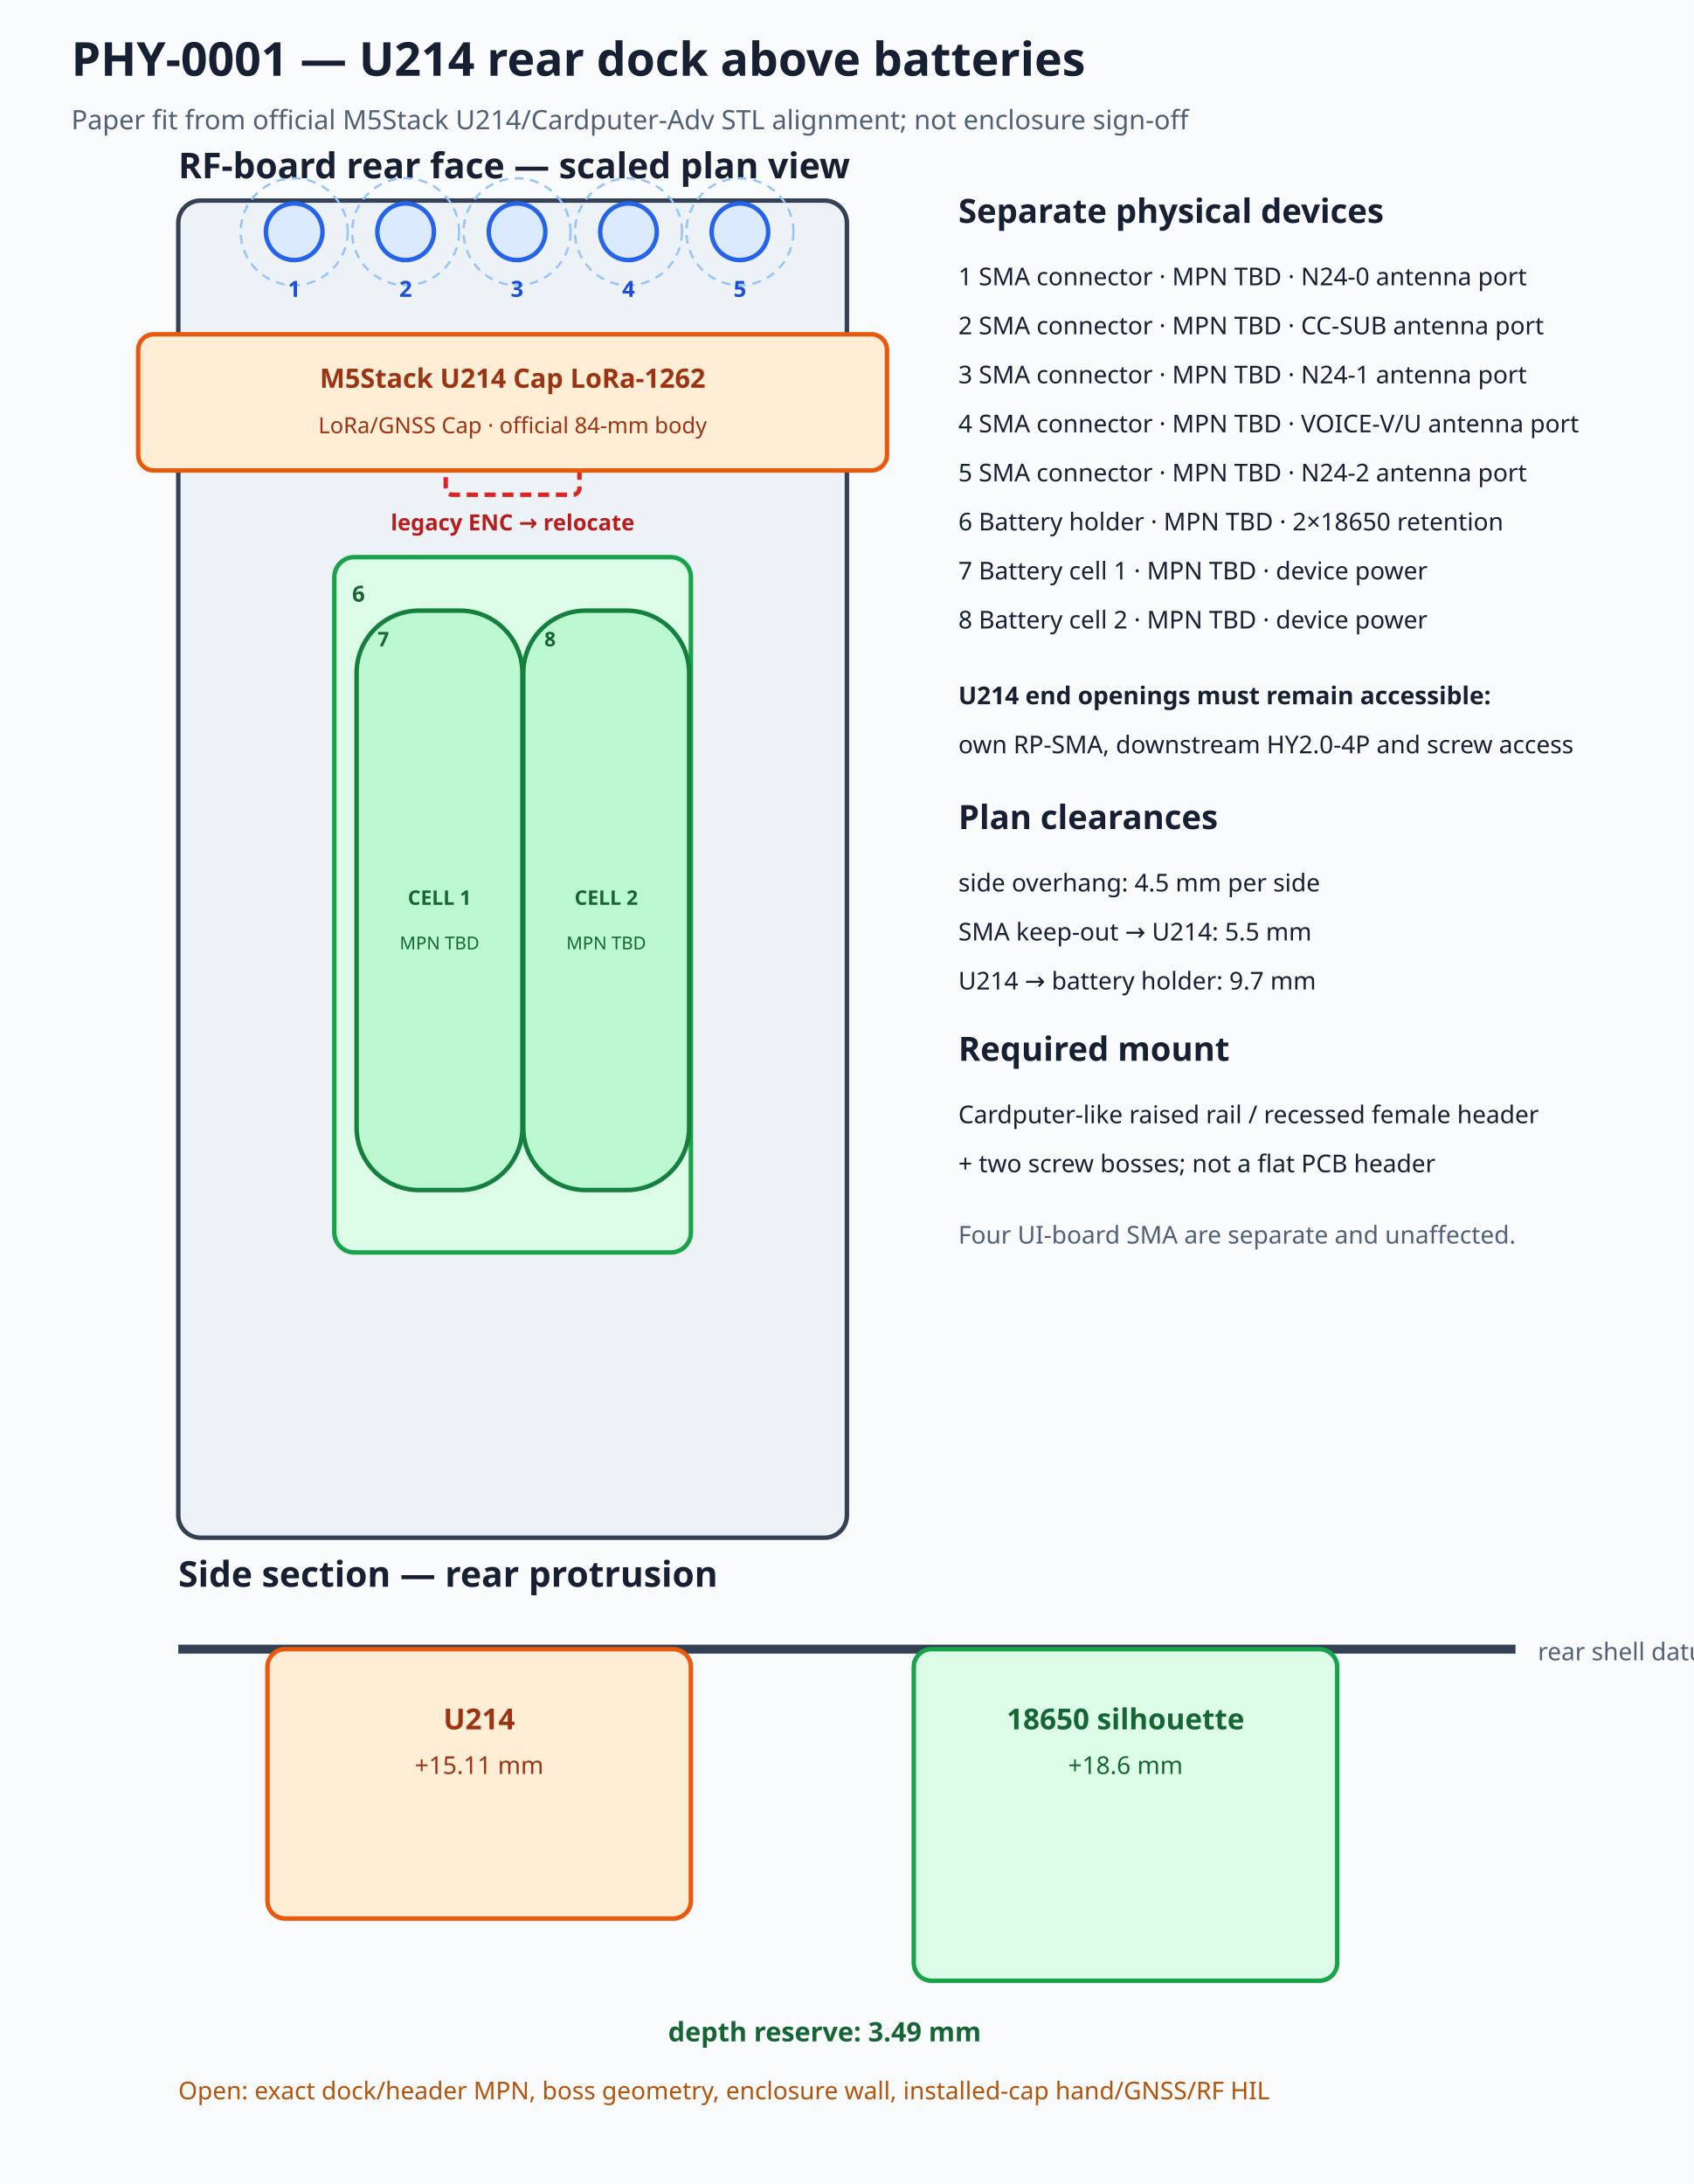
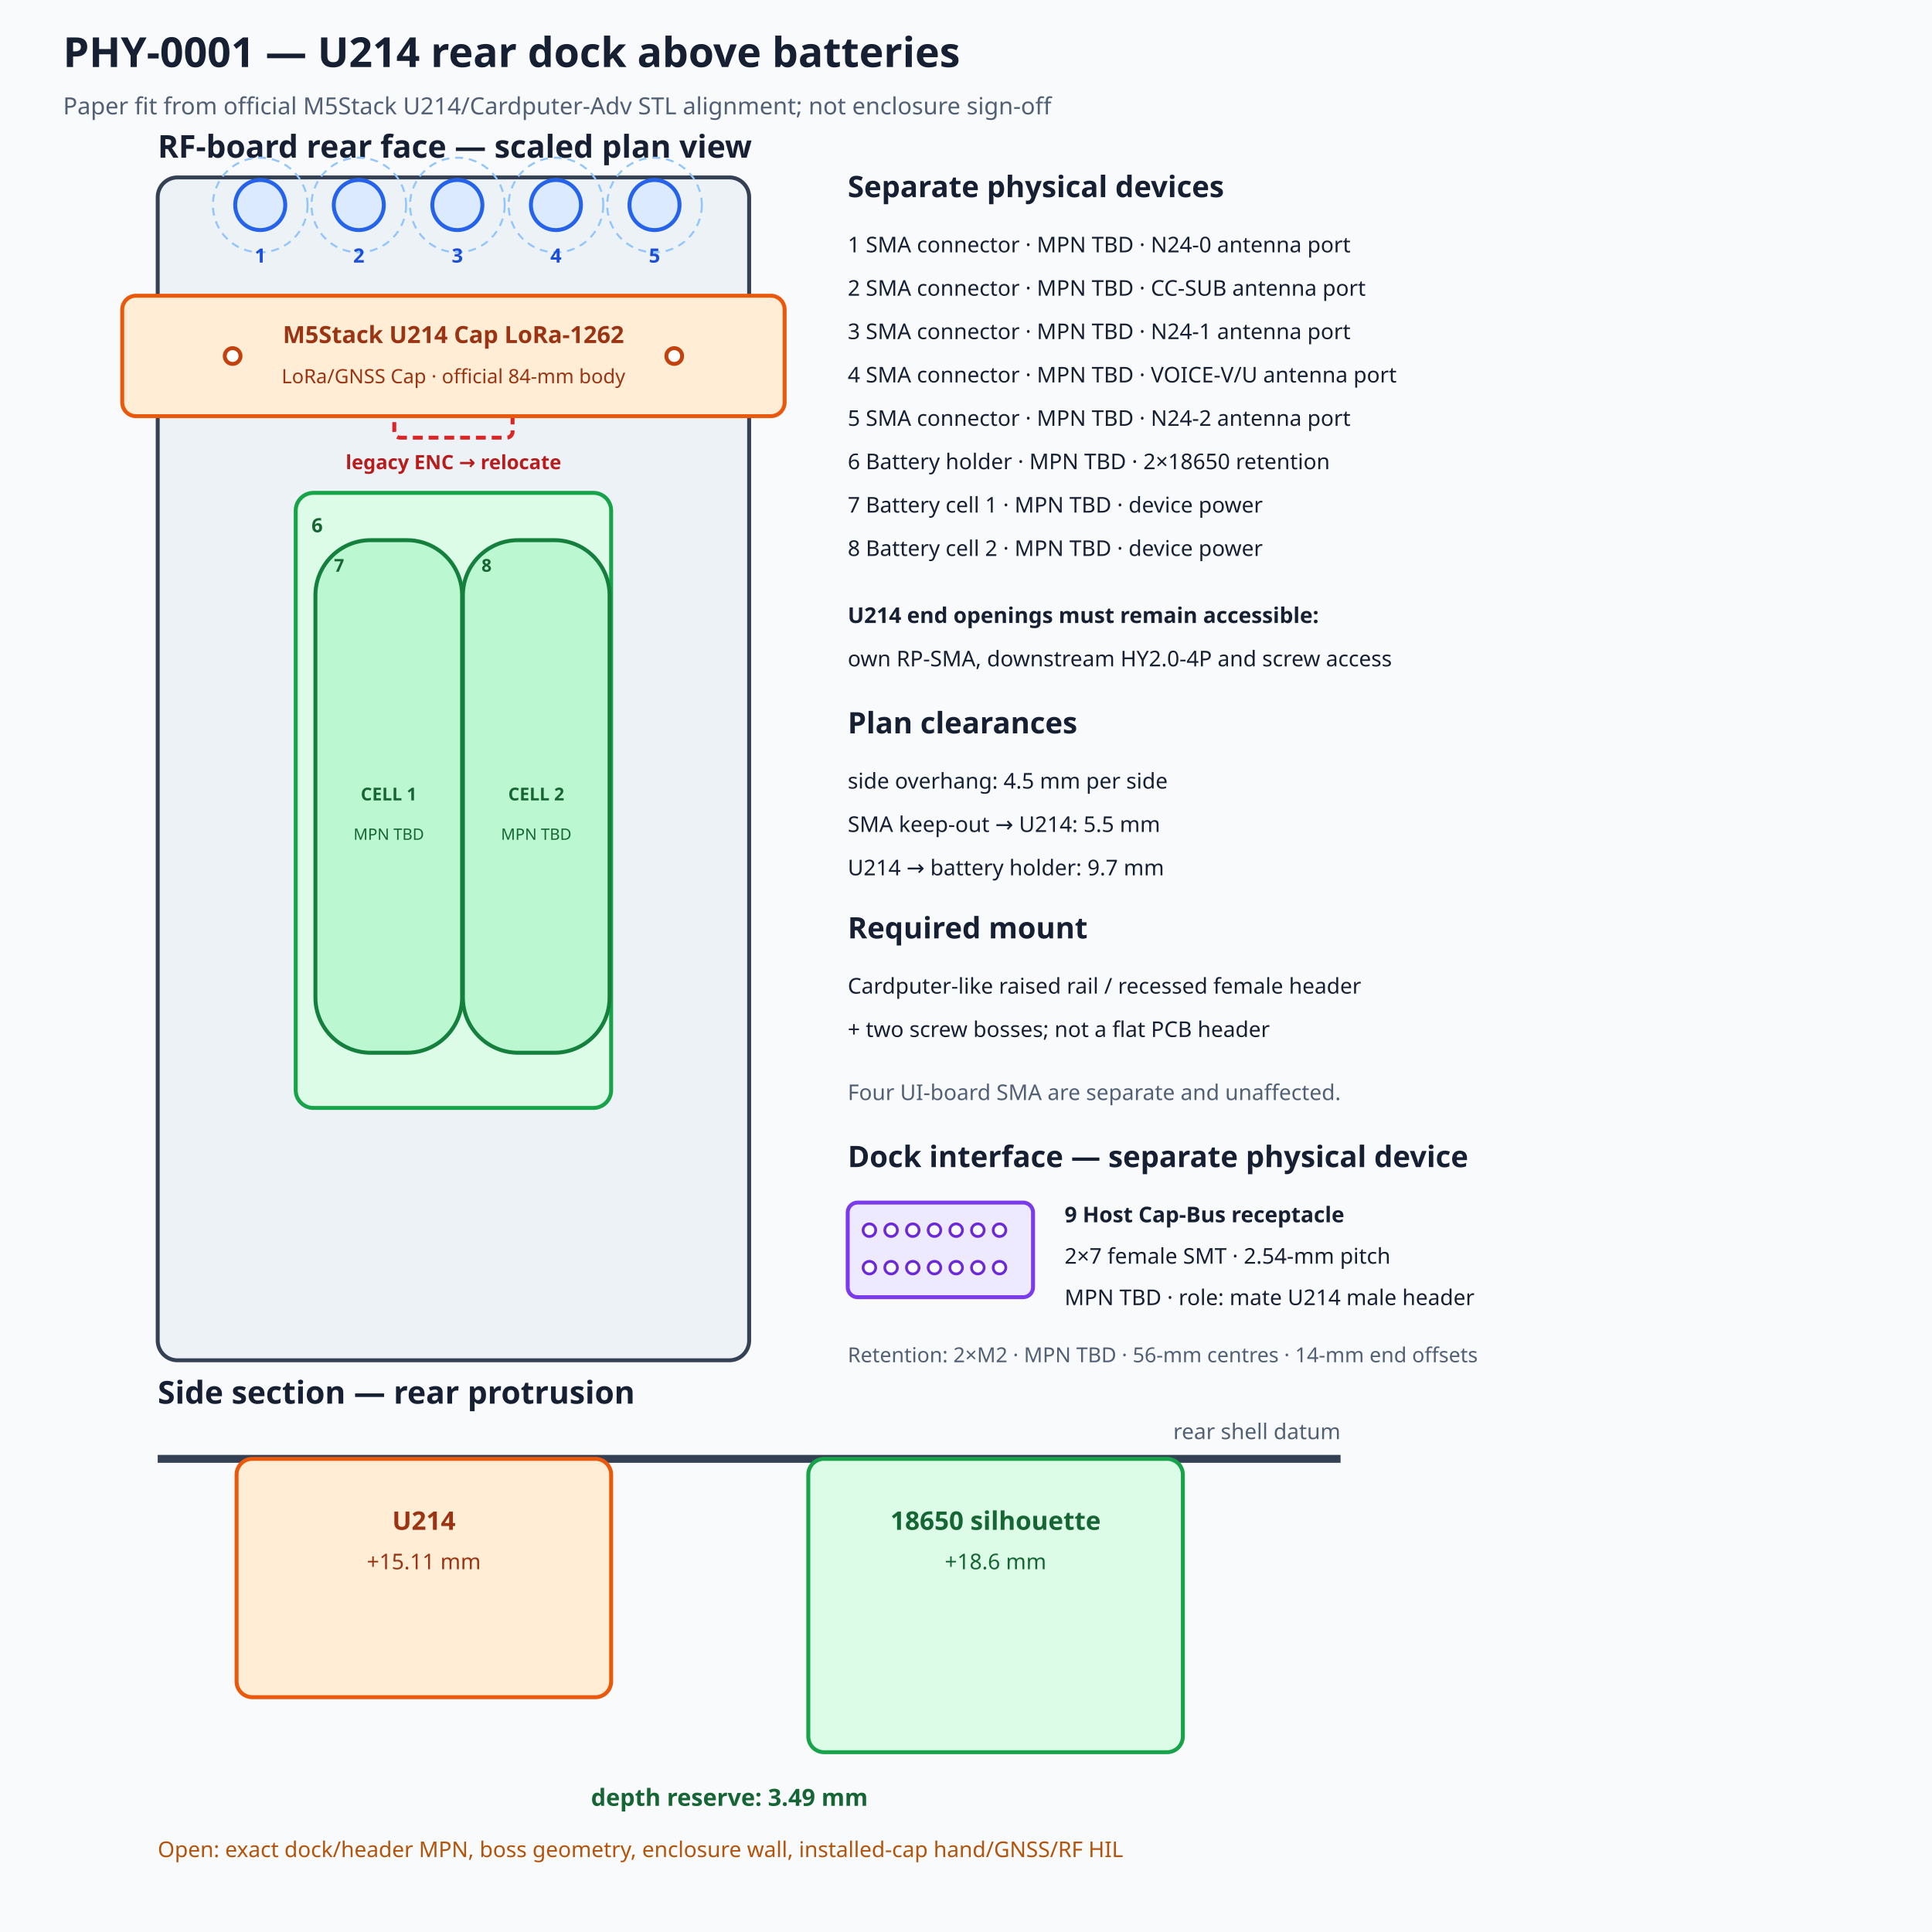
- <svg xmlns="http://www.w3.org/2000/svg" width="760" height="980" viewBox="0 0 760 980">
+ <svg xmlns="http://www.w3.org/2000/svg" width="980" height="980" viewBox="0 0 980 980">
  <rect width="100%" height="100%" fill="#f8fafc" />
  <text x="32.0" y="34.0" font-family="sans-serif" font-size="21" font-weight="bold" text-anchor="start" fill="#172033">PHY-0001 — U214 rear dock above batteries</text>
  <text x="32.0" y="58.0" font-family="sans-serif" font-size="12" font-weight="normal" text-anchor="start" fill="#526076">Paper fit from official M5Stack U214/Cardputer-Adv STL alignment; not enclosure sign-off</text>
  <text x="80.0" y="80.0" font-family="sans-serif" font-size="16" font-weight="bold" text-anchor="start" fill="#172033">RF-board rear face — scaled plan view</text>
  <rect x="80.0" y="90.0" width="300.0" height="600.0" rx="10" fill="#edf2f7" stroke="#344054" stroke-width="2" />
  <rect x="200.0" y="170.0" width="60.0" height="52.0" rx="3" fill="none" stroke="#dc2626" stroke-width="2" stroke-dasharray="5 3" />
  <circle cx="132.0" cy="104.0" r="12.7" fill="#dbeafe" stroke="#2563eb" stroke-width="2" />
  <circle cx="132.0" cy="104.0" r="24.0" fill="none" stroke="#93c5fd" stroke-width="1" stroke-dasharray="4 3" />
  <text x="132.0" y="133.2" font-family="sans-serif" font-size="10" font-weight="bold" text-anchor="middle" fill="#1d4ed8">1</text>
  <circle cx="182.0" cy="104.0" r="12.7" fill="#dbeafe" stroke="#2563eb" stroke-width="2" />
  <circle cx="182.0" cy="104.0" r="24.0" fill="none" stroke="#93c5fd" stroke-width="1" stroke-dasharray="4 3" />
  <text x="182.0" y="133.2" font-family="sans-serif" font-size="10" font-weight="bold" text-anchor="middle" fill="#1d4ed8">2</text>
  <circle cx="232.0" cy="104.0" r="12.7" fill="#dbeafe" stroke="#2563eb" stroke-width="2" />
  <circle cx="232.0" cy="104.0" r="24.0" fill="none" stroke="#93c5fd" stroke-width="1" stroke-dasharray="4 3" />
  <text x="232.0" y="133.2" font-family="sans-serif" font-size="10" font-weight="bold" text-anchor="middle" fill="#1d4ed8">3</text>
  <circle cx="282.0" cy="104.0" r="12.7" fill="#dbeafe" stroke="#2563eb" stroke-width="2" />
  <circle cx="282.0" cy="104.0" r="24.0" fill="none" stroke="#93c5fd" stroke-width="1" stroke-dasharray="4 3" />
  <text x="282.0" y="133.2" font-family="sans-serif" font-size="10" font-weight="bold" text-anchor="middle" fill="#1d4ed8">4</text>
  <circle cx="332.0" cy="104.0" r="12.7" fill="#dbeafe" stroke="#2563eb" stroke-width="2" />
  <circle cx="332.0" cy="104.0" r="24.0" fill="none" stroke="#93c5fd" stroke-width="1" stroke-dasharray="4 3" />
  <text x="332.0" y="133.2" font-family="sans-serif" font-size="10" font-weight="bold" text-anchor="middle" fill="#1d4ed8">5</text>
  <rect x="62.0" y="150.0" width="336.0" height="61.1" rx="7" fill="#ffedd5" stroke="#ea580c" stroke-width="2" />
+   <circle cx="118.0" cy="180.6" r="4.0" fill="#ffffff" stroke="#c2410c" stroke-width="2" />
+   <circle cx="342.0" cy="180.6" r="4.0" fill="#ffffff" stroke="#c2410c" stroke-width="2" />
  <text x="230.0" y="174.0" font-family="sans-serif" font-size="12" font-weight="bold" text-anchor="middle" fill="#9a3412">M5Stack U214 Cap LoRa-1262</text>
  <text x="230.0" y="194.4" font-family="sans-serif" font-size="10" font-weight="normal" text-anchor="middle" fill="#9a3412">LoRa/GNSS Cap · official 84-mm body</text>
  <text x="230.0" y="238.0" font-family="sans-serif" font-size="10" font-weight="bold" text-anchor="middle" fill="#b91c1c">legacy ENC → relocate</text>
  <rect x="150.0" y="250.0" width="160.0" height="312.0" rx="9" fill="#dcfce7" stroke="#16a34a" stroke-width="2" />
  <text x="158.0" y="270.0" font-family="sans-serif" font-size="10" font-weight="bold" text-anchor="start" fill="#166534">6</text>
  <rect x="160.0" y="274.0" width="74.4" height="260.0" rx="28" fill="#bbf7d0" stroke="#15803d" stroke-width="2" />
  <text x="172.0" y="290.0" font-family="sans-serif" font-size="9" font-weight="bold" text-anchor="middle" fill="#166534">7</text>
  <text x="197.2" y="406.0" font-family="sans-serif" font-size="9" font-weight="bold" text-anchor="middle" fill="#166534">CELL 1</text>
  <text x="197.2" y="426.0" font-family="sans-serif" font-size="8" font-weight="normal" text-anchor="middle" fill="#166534">MPN TBD</text>
  <rect x="234.8" y="274.0" width="74.4" height="260.0" rx="28" fill="#bbf7d0" stroke="#15803d" stroke-width="2" />
  <text x="246.8" y="290.0" font-family="sans-serif" font-size="9" font-weight="bold" text-anchor="middle" fill="#166534">8</text>
  <text x="272.0" y="406.0" font-family="sans-serif" font-size="9" font-weight="bold" text-anchor="middle" fill="#166534">CELL 2</text>
  <text x="272.0" y="426.0" font-family="sans-serif" font-size="8" font-weight="normal" text-anchor="middle" fill="#166534">MPN TBD</text>
  <text x="430.0" y="100.0" font-family="sans-serif" font-size="15" font-weight="bold" text-anchor="start" fill="#172033">Separate physical devices</text>
  <text x="430.0" y="128.0" font-family="sans-serif" font-size="11" font-weight="normal" text-anchor="start" fill="#172033">1  SMA connector · MPN TBD · N24-0 antenna port</text>
  <text x="430.0" y="150.0" font-family="sans-serif" font-size="11" font-weight="normal" text-anchor="start" fill="#172033">2  SMA connector · MPN TBD · CC-SUB antenna port</text>
  <text x="430.0" y="172.0" font-family="sans-serif" font-size="11" font-weight="normal" text-anchor="start" fill="#172033">3  SMA connector · MPN TBD · N24-1 antenna port</text>
  <text x="430.0" y="194.0" font-family="sans-serif" font-size="11" font-weight="normal" text-anchor="start" fill="#172033">4  SMA connector · MPN TBD · VOICE-V/U antenna port</text>
  <text x="430.0" y="216.0" font-family="sans-serif" font-size="11" font-weight="normal" text-anchor="start" fill="#172033">5  SMA connector · MPN TBD · N24-2 antenna port</text>
  <text x="430.0" y="238.0" font-family="sans-serif" font-size="11" font-weight="normal" text-anchor="start" fill="#172033">6  Battery holder · MPN TBD · 2×18650 retention</text>
  <text x="430.0" y="260.0" font-family="sans-serif" font-size="11" font-weight="normal" text-anchor="start" fill="#172033">7  Battery cell 1 · MPN TBD · device power</text>
  <text x="430.0" y="282.0" font-family="sans-serif" font-size="11" font-weight="normal" text-anchor="start" fill="#172033">8  Battery cell 2 · MPN TBD · device power</text>
  <text x="430.0" y="316.0" font-family="sans-serif" font-size="11" font-weight="bold" text-anchor="start" fill="#172033">U214 end openings must remain accessible:</text>
  <text x="430.0" y="338.0" font-family="sans-serif" font-size="11" font-weight="normal" text-anchor="start" fill="#172033">own RP-SMA, downstream HY2.0-4P and screw access</text>
  <text x="430.0" y="372.0" font-family="sans-serif" font-size="15" font-weight="bold" text-anchor="start" fill="#172033">Plan clearances</text>
  <text x="430.0" y="400.0" font-family="sans-serif" font-size="11" font-weight="normal" text-anchor="start" fill="#172033">side overhang: 4.5 mm per side</text>
  <text x="430.0" y="422.0" font-family="sans-serif" font-size="11" font-weight="normal" text-anchor="start" fill="#172033">SMA keep-out → U214: 5.5 mm</text>
  <text x="430.0" y="444.0" font-family="sans-serif" font-size="11" font-weight="normal" text-anchor="start" fill="#172033">U214 → battery holder: 9.7 mm</text>
  <text x="430.0" y="476.0" font-family="sans-serif" font-size="15" font-weight="bold" text-anchor="start" fill="#172033">Required mount</text>
  <text x="430.0" y="504.0" font-family="sans-serif" font-size="11" font-weight="normal" text-anchor="start" fill="#172033">Cardputer-like raised rail / recessed female header</text>
  <text x="430.0" y="526.0" font-family="sans-serif" font-size="11" font-weight="normal" text-anchor="start" fill="#172033">+ two screw bosses; not a flat PCB header</text>
  <text x="430.0" y="558.0" font-family="sans-serif" font-size="11" font-weight="normal" text-anchor="start" fill="#526076">Four UI-board SMA are separate and unaffected.</text>
+   <text x="430.0" y="592.0" font-family="sans-serif" font-size="15" font-weight="bold" text-anchor="start" fill="#172033">Dock interface — separate physical device</text>
+   <rect x="430" y="610" width="94" height="48" rx="5" fill="#ede9fe" stroke="#7c3aed" stroke-width="2" />
+   <circle cx="441.0" cy="624.0" r="3.2" fill="#ffffff" stroke="#6d28d9" stroke-width="1.4" />
+   <circle cx="441.0" cy="643.0" r="3.2" fill="#ffffff" stroke="#6d28d9" stroke-width="1.4" />
+   <circle cx="452.0" cy="624.0" r="3.2" fill="#ffffff" stroke="#6d28d9" stroke-width="1.4" />
+   <circle cx="452.0" cy="643.0" r="3.2" fill="#ffffff" stroke="#6d28d9" stroke-width="1.4" />
+   <circle cx="463.0" cy="624.0" r="3.2" fill="#ffffff" stroke="#6d28d9" stroke-width="1.4" />
+   <circle cx="463.0" cy="643.0" r="3.2" fill="#ffffff" stroke="#6d28d9" stroke-width="1.4" />
+   <circle cx="474.0" cy="624.0" r="3.2" fill="#ffffff" stroke="#6d28d9" stroke-width="1.4" />
+   <circle cx="474.0" cy="643.0" r="3.2" fill="#ffffff" stroke="#6d28d9" stroke-width="1.4" />
+   <circle cx="485.0" cy="624.0" r="3.2" fill="#ffffff" stroke="#6d28d9" stroke-width="1.4" />
+   <circle cx="485.0" cy="643.0" r="3.2" fill="#ffffff" stroke="#6d28d9" stroke-width="1.4" />
+   <circle cx="496.0" cy="624.0" r="3.2" fill="#ffffff" stroke="#6d28d9" stroke-width="1.4" />
+   <circle cx="496.0" cy="643.0" r="3.2" fill="#ffffff" stroke="#6d28d9" stroke-width="1.4" />
+   <circle cx="507.0" cy="624.0" r="3.2" fill="#ffffff" stroke="#6d28d9" stroke-width="1.4" />
+   <circle cx="507.0" cy="643.0" r="3.2" fill="#ffffff" stroke="#6d28d9" stroke-width="1.4" />
+   <text x="540.0" y="620.0" font-family="sans-serif" font-size="11" font-weight="bold" text-anchor="start" fill="#172033">9  Host Cap-Bus receptacle</text>
+   <text x="540.0" y="641.0" font-family="sans-serif" font-size="11" font-weight="normal" text-anchor="start" fill="#172033">2×7 female SMT · 2.54-mm pitch</text>
+   <text x="540.0" y="662.0" font-family="sans-serif" font-size="11" font-weight="normal" text-anchor="start" fill="#172033">MPN TBD · role: mate U214 male header</text>
+   <text x="430.0" y="691.0" font-family="sans-serif" font-size="10.5" font-weight="normal" text-anchor="start" fill="#526076">Retention: 2×M2 · MPN TBD · 56-mm centres · 14-mm end offsets</text>
  <text x="80.0" y="712.0" font-family="sans-serif" font-size="16" font-weight="bold" text-anchor="start" fill="#172033">Side section — rear protrusion</text>
  <line x1="80.0" y1="740.0" x2="680.0" y2="740.0" stroke="#344054" stroke-width="4" />
-   <text x="690.0" y="745.0" font-family="sans-serif" font-size="11" font-weight="normal" text-anchor="start" fill="#526076">rear shell datum</text>
+   <text x="680.0" y="730.0" font-family="sans-serif" font-size="11" font-weight="normal" text-anchor="end" fill="#526076">rear shell datum</text>
  <rect x="120.0" y="740.0" width="190.0" height="120.9" rx="8" fill="#ffedd5" stroke="#ea580c" stroke-width="2" />
  <text x="215.0" y="776.0" font-family="sans-serif" font-size="13" font-weight="bold" text-anchor="middle" fill="#9a3412">U214</text>
  <text x="215.0" y="796.0" font-family="sans-serif" font-size="11" font-weight="normal" text-anchor="middle" fill="#9a3412">+15.11 mm</text>
  <rect x="410.0" y="740.0" width="190.0" height="148.8" rx="8" fill="#dcfce7" stroke="#16a34a" stroke-width="2" />
  <text x="505.0" y="776.0" font-family="sans-serif" font-size="13" font-weight="bold" text-anchor="middle" fill="#166534">18650 silhouette</text>
  <text x="505.0" y="796.0" font-family="sans-serif" font-size="11" font-weight="normal" text-anchor="middle" fill="#166534">+18.6 mm</text>
  <text x="370.0" y="916.0" font-family="sans-serif" font-size="12" font-weight="bold" text-anchor="middle" fill="#166534">depth reserve: 3.49 mm</text>
  <text x="80.0" y="942.0" font-family="sans-serif" font-size="11" font-weight="normal" text-anchor="start" fill="#b45309">Open: exact dock/header MPN, boss geometry, enclosure wall, installed-cap hand/GNSS/RF HIL</text>
</svg>
